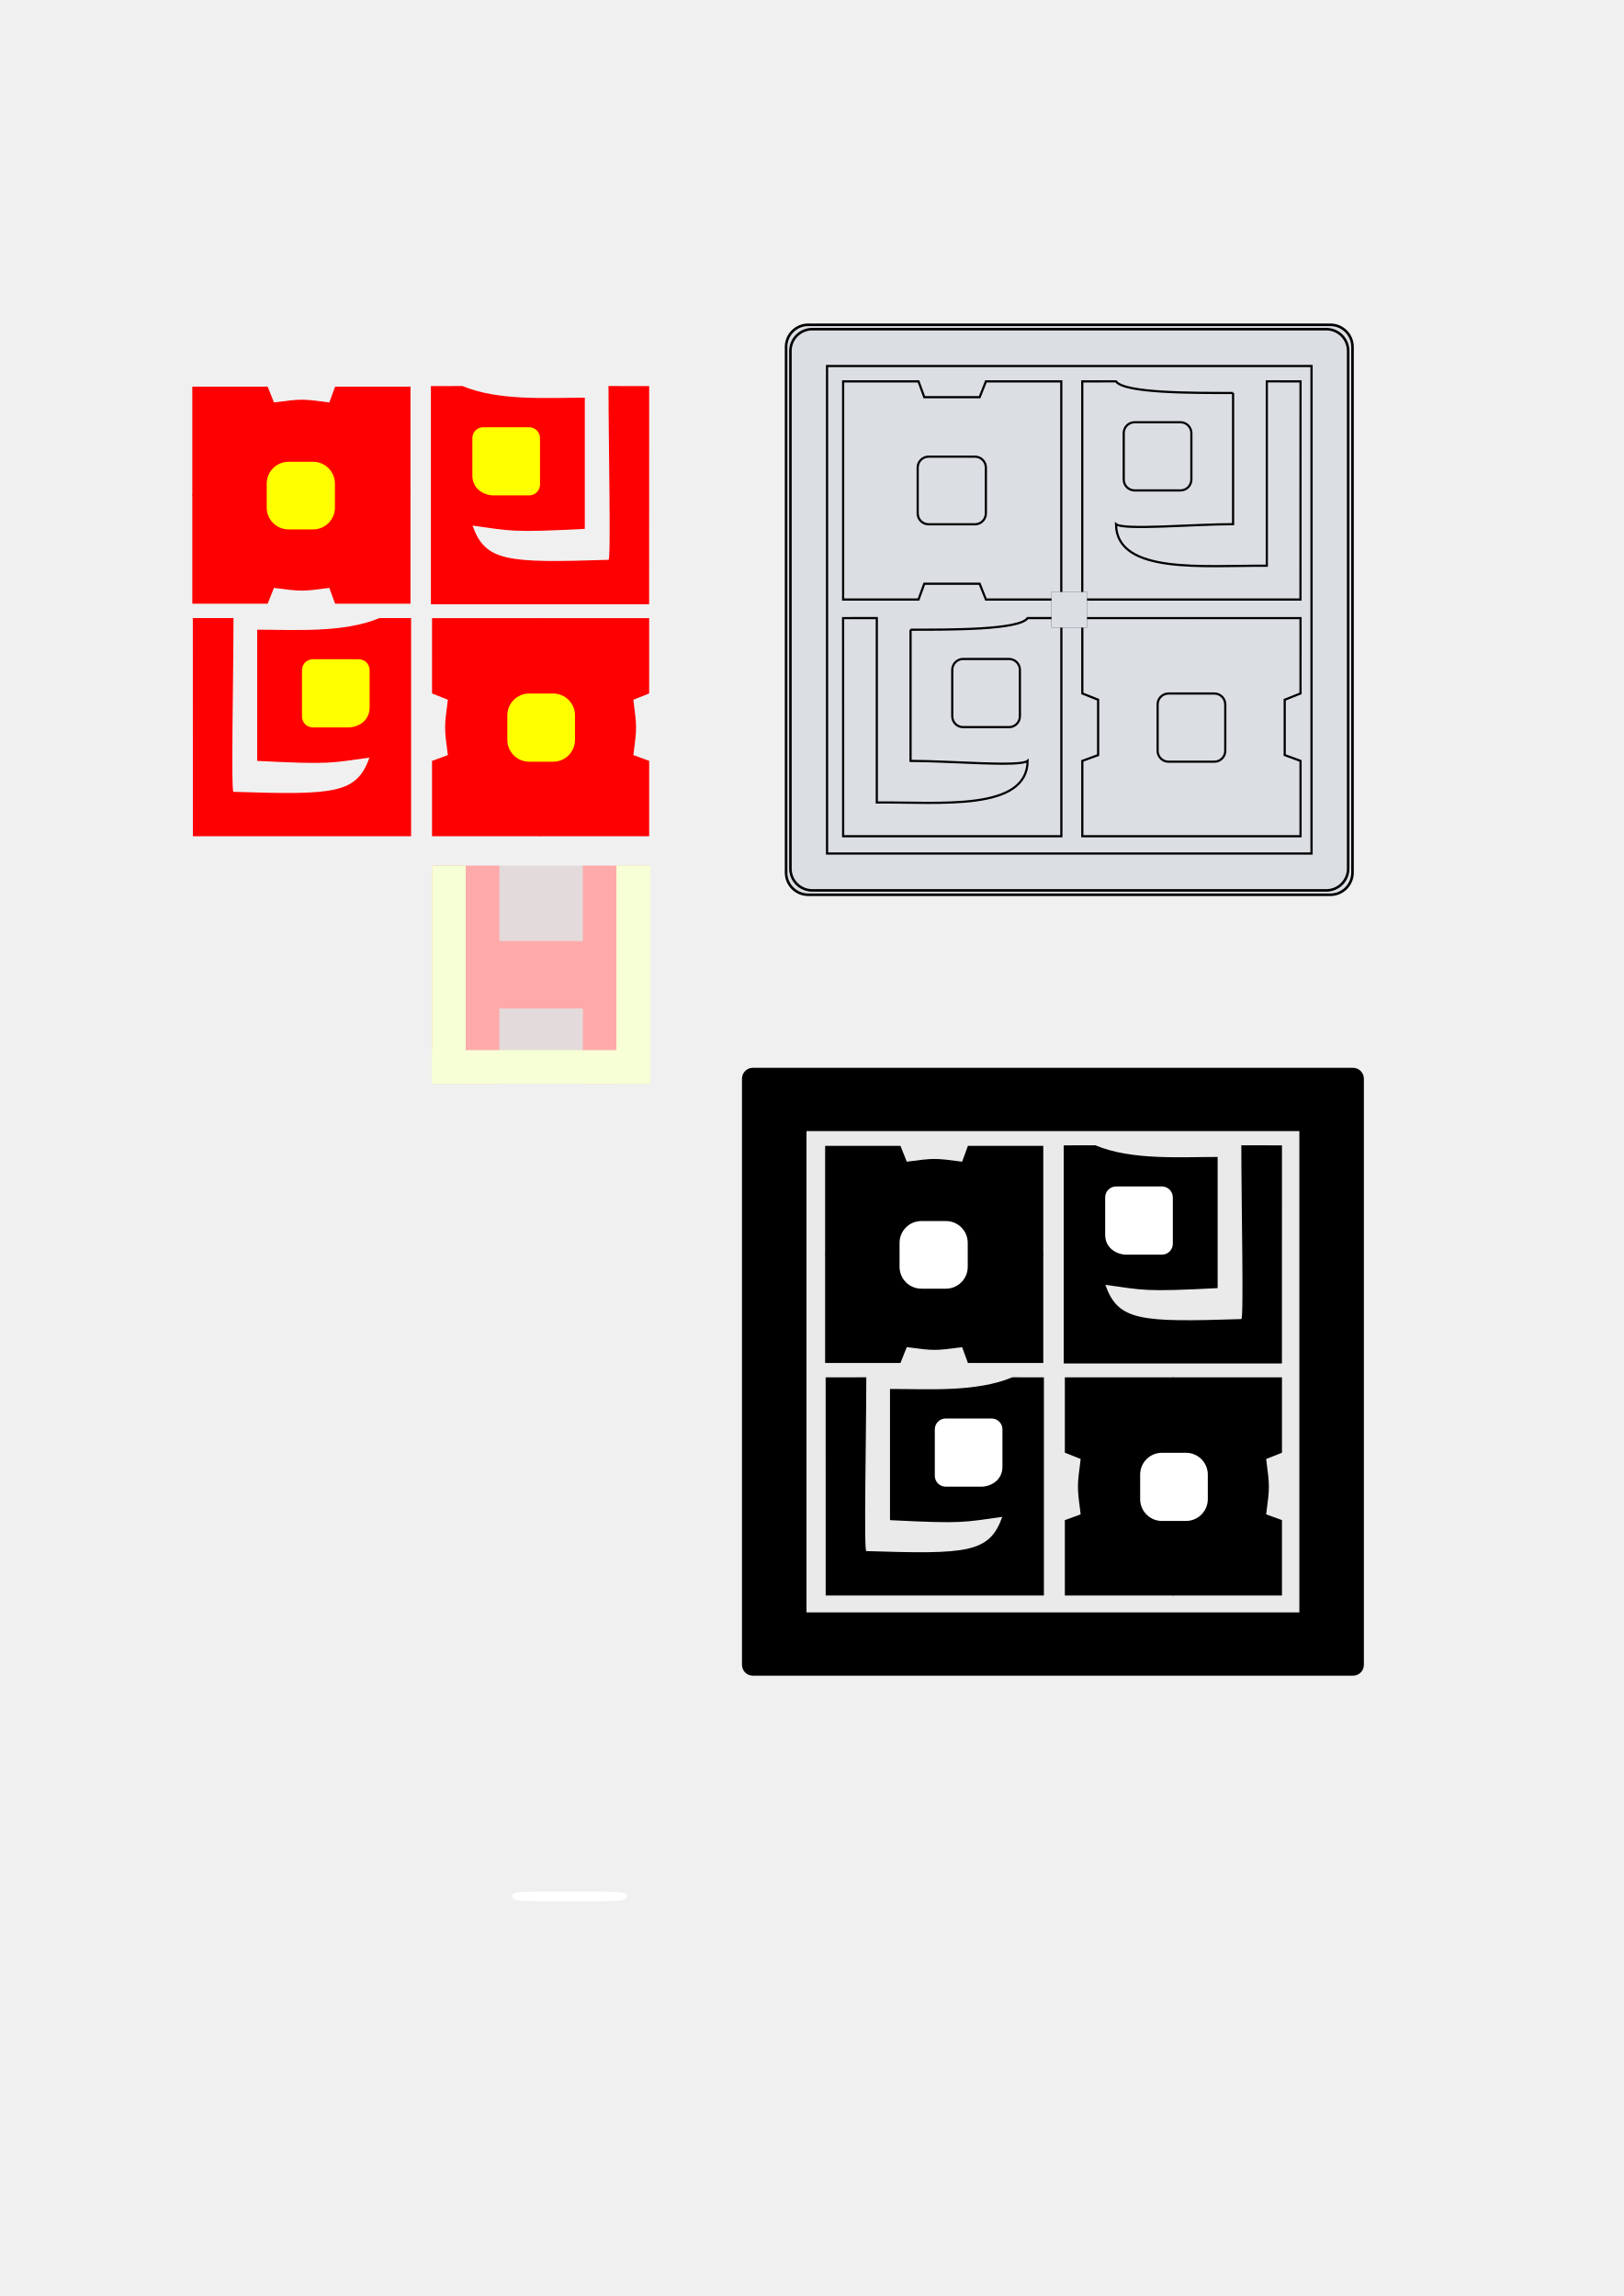
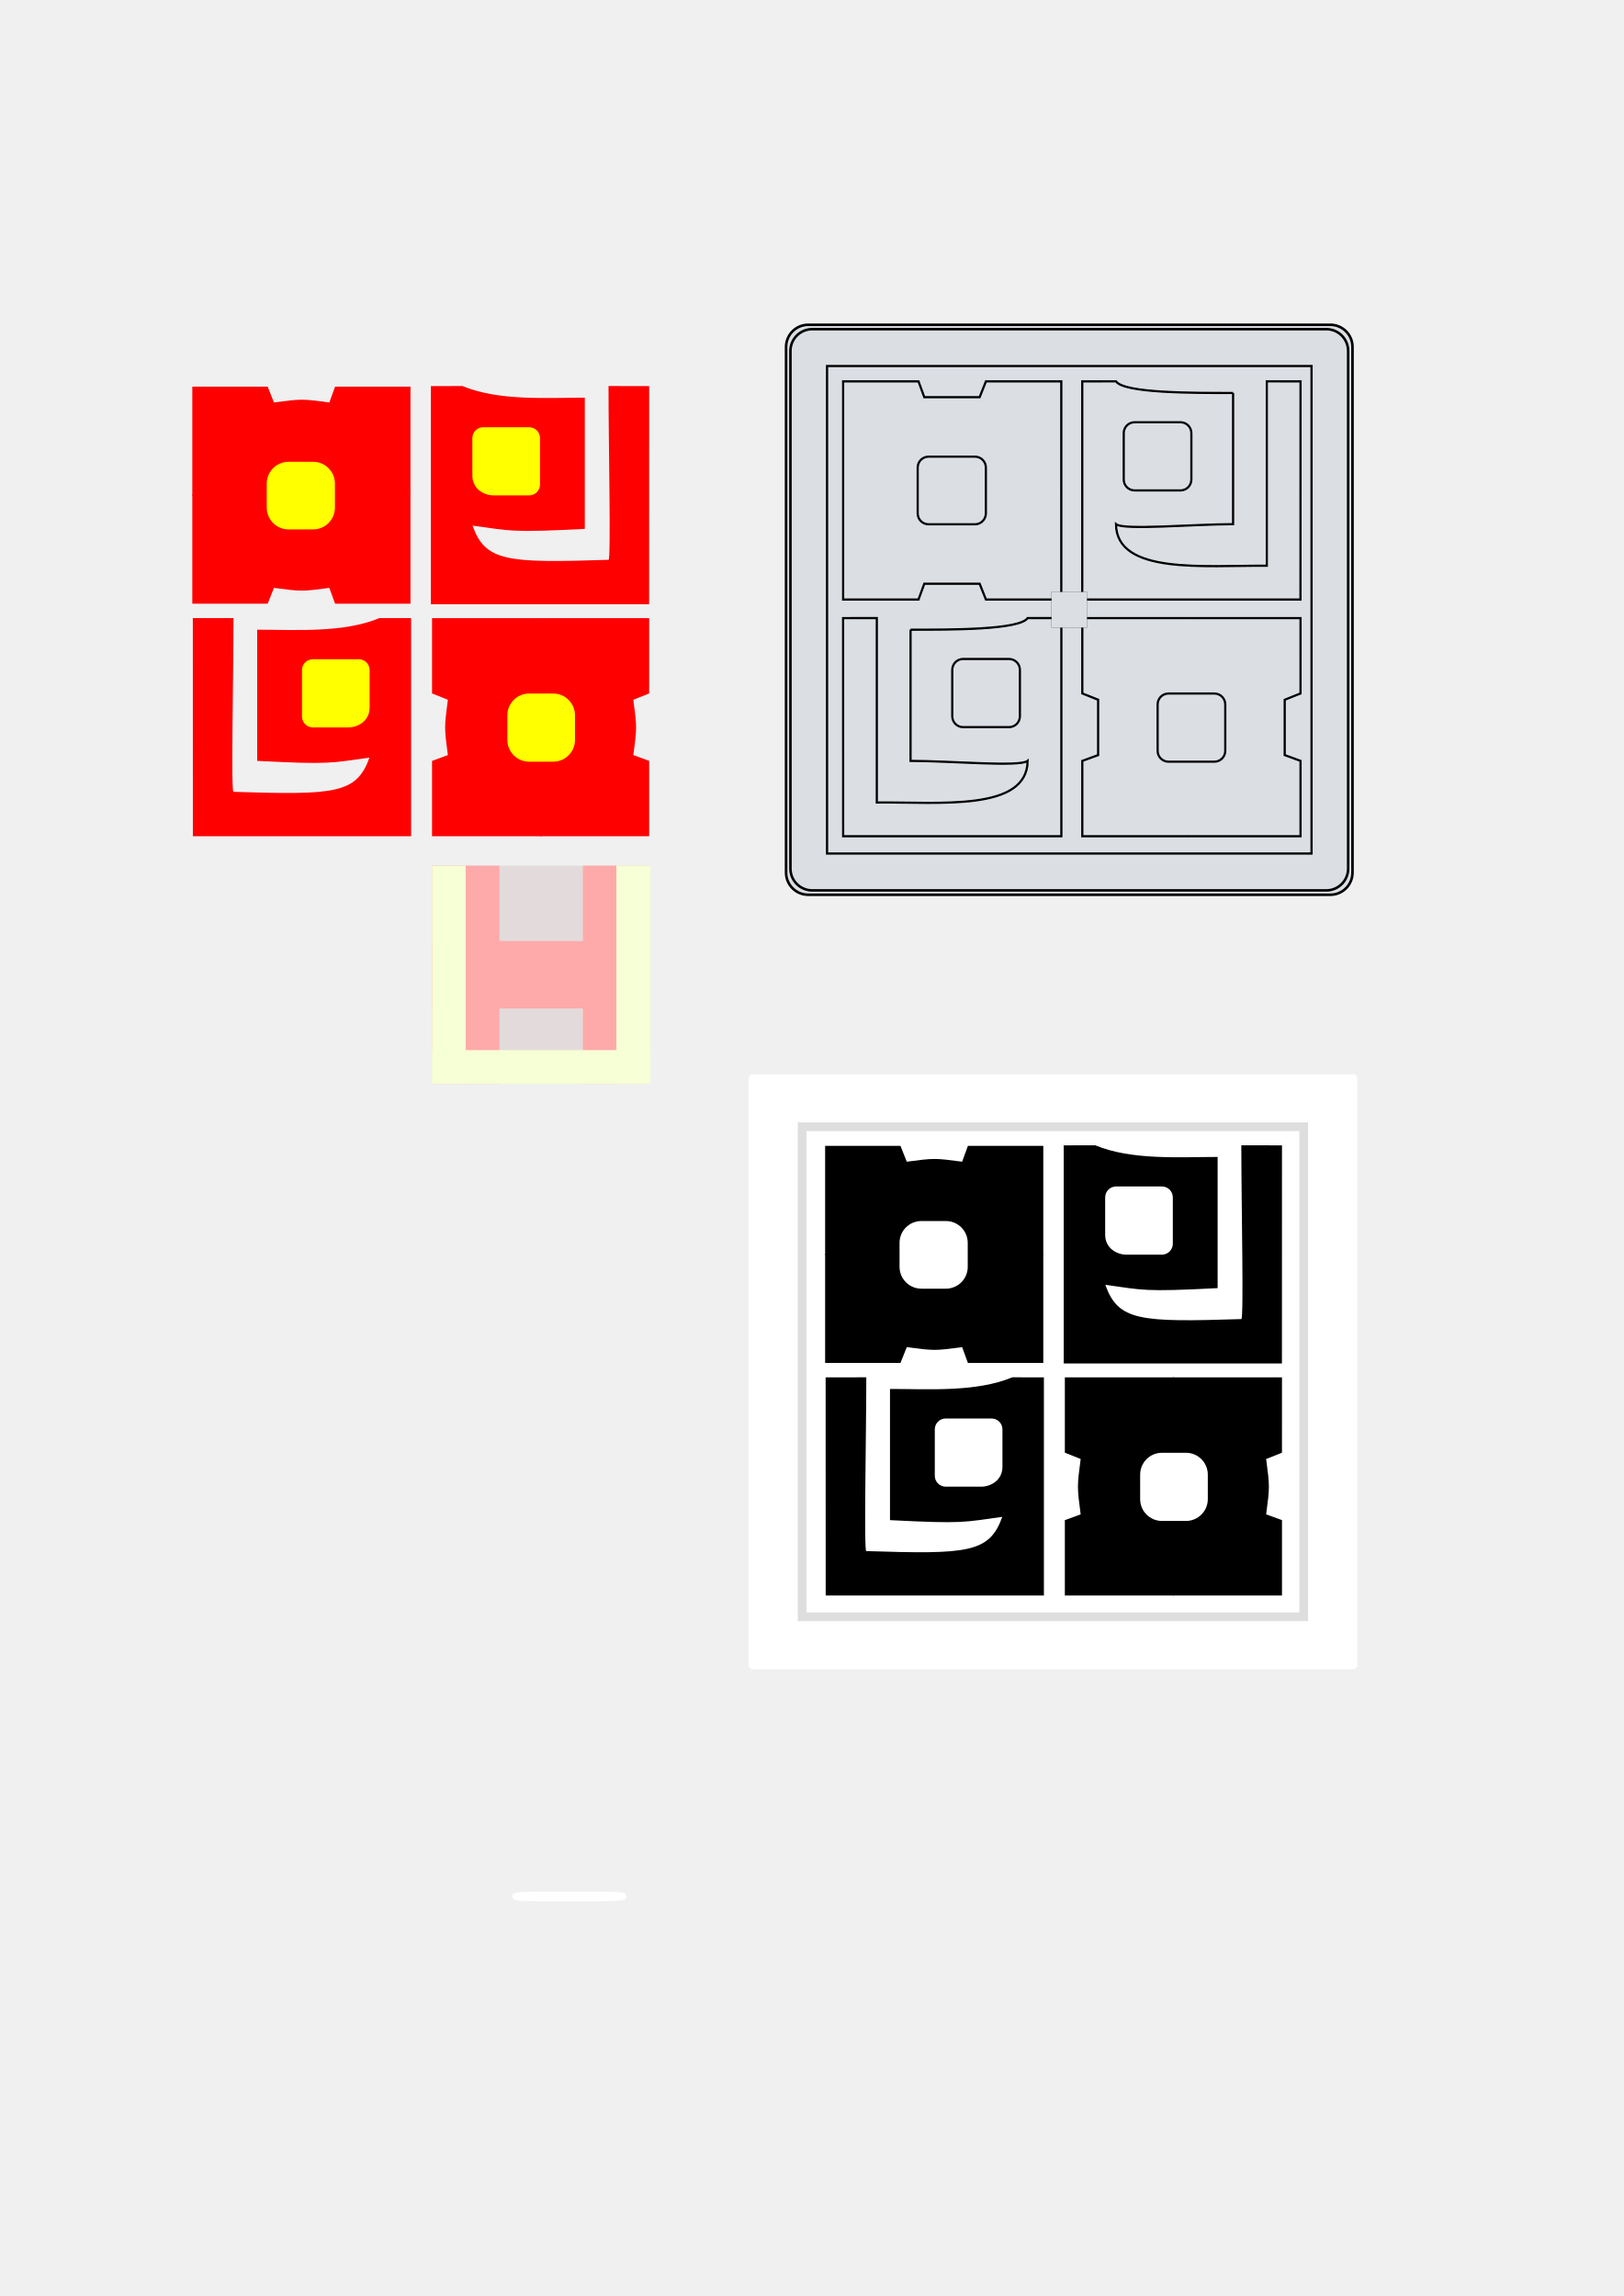
<svg xmlns="http://www.w3.org/2000/svg" width="210mm" height="297mm" viewBox="0 0 744.094 1052.362" id="svg2" version="1.1">
  <defs id="defs4" />
  <g id="layer1">
-     <rect style="fill:#000000;fill-opacity:1;stroke:#000000;stroke-width:6;stroke-miterlimit:4;stroke-dasharray:none;stroke-opacity:1" id="rect4403" width="279.002" height="272.628" x="343.024" y="492.423" rx="2" ry="2" />
-     <rect y="516.433" x="367.595" height="224.61" width="229.86" id="rect4399" style="fill:#eaeaea;stroke:#000000;stroke-width:4;stroke-miterlimit:4;stroke-dasharray:none;stroke-opacity:1;fill-opacity:1" />
+     <rect style="fill:#ffffff;fill-opacity:1;stroke:none;stroke-width:6;stroke-miterlimit:4;stroke-dasharray:none;stroke-opacity:1" id="rect4403" width="279.002" height="272.628" x="343.024" y="492.423" rx="2" ry="2" />
+     <rect y="516.433" x="367.595" height="224.61" width="229.86" id="rect4399" style="fill:#ffffff;stroke:#dedede;stroke-width:4;stroke-miterlimit:4;stroke-dasharray:none;stroke-opacity:1;fill-opacity:1" />
    <path style="fill:#ff0000;fill-rule:evenodd;stroke:none;stroke-width:1px;stroke-linecap:butt;stroke-linejoin:miter;stroke-opacity:1;fill-opacity:1" d="m 117.859,288.622 0,60.125 c 34.153,1.768 33.826,0.899 51.457,-1.503 -5.905,16.604 -15.896,17.174 -62.318,15.689 -1.186,0.274 0,-53.099 0,-79.648 l -18.632,0.024 0.024,99.976 100,5.1e-4 0,-99.977 -14.481,-0.024 c -16.53,6.911 -38.618,5.336 -56.05,5.336 z" id="path3400" />
    <g id="g3547" style="fill:#ff0000;fill-opacity:1;stroke:none">
      <path style="fill:#ff0000;fill-rule:evenodd;stroke:none;stroke-width:1px;stroke-linecap:butt;stroke-linejoin:miter;stroke-opacity:1;fill-opacity:1" d="m 247.992,383.286 -50.004,0 0,-34.539 7.249,-2.652 c -1.653,-12.598 -1.67,-12.598 0,-25.367 l -7.245,-2.892 -0.004,-34.526 50.004,0" id="path3496" />
      <path id="path3498" d="m 247.488,383.286 50.004,0 0,-34.539 -7.249,-2.652 c 1.653,-12.598 1.67,-12.598 0,-25.367 l 7.245,-2.892 0.004,-34.526 -50.004,0" style="fill:#ff0000;fill-rule:evenodd;stroke:none;stroke-width:1px;stroke-linecap:butt;stroke-linejoin:miter;stroke-opacity:1;fill-opacity:1" />
    </g>
    <rect ry="10.156" rx="10.156" style="fill:#dbdee3;stroke:#000000;stroke-width:1.18" id="rect3487" width="259.576" height="261.246" x="360.237" y="148.865" />
    <rect y="150.869" x="362.228" height="257.238" width="255.594" id="rect3485" style="fill:#dbdee3;stroke:#000000;stroke-width:1.162" rx="10" ry="10" />
    <rect style="fill:#e3dbdb" id="rect3342" width="100" height="100" x="197.992" y="396.776" />
    <rect y="431.326" x="197.992" height="30.9" width="100" id="rect3358" style="fill:#ffaaaa" />
    <rect style="fill:#ffaaaa" id="rect3360" width="100" height="30.9" x="396.776" y="-228.869" transform="matrix(0,1,-1,0,0,0)" />
    <rect transform="matrix(0,1,-1,0,0,0)" y="-297.992" x="396.776" height="30.9" width="100" id="rect3378" style="fill:#ffaaaa" />
    <rect style="fill:#f6ffd5" id="rect3380" width="100" height="15.45" x="396.776" y="-297.992" transform="matrix(0,1,-1,0,0,0)" />
    <rect y="481.326" x="197.969" height="15.45" width="100" id="rect3384" style="fill:#f6ffd5" />
    <rect transform="matrix(0,1,-1,0,0,0)" y="-297.992" x="396.776" height="15.45" width="100" id="rect3386" style="fill:#f6ffd5" />
    <rect transform="matrix(0,1,-1,0,0,0)" y="-213.419" x="396.776" height="15.45" width="100" id="rect3396" style="fill:#f6ffd5" />
    <path style="fill:#ffff00;stroke:none;fill-opacity:1" d="m 143.391,302.156 21,0 c 2.77,0 5,2.23 5,5 l 0,17.125 c 0,6.388 -5.612,9.125 -9.691,9.125 l -16.309,0 c -2.77,0 -5,-2.23 -5,-5 l 0,-21.25 c 0,-2.77 2.23,-5 5,-5 z" id="rect3392" />
    <rect style="fill:#dbdee3;stroke:#000000;stroke-width:1.01" id="rect3483" width="222.022" height="223.45" x="379.014" y="167.763" />
    <g id="g3411" transform="translate(298,0)">
      <path style="fill:none;fill-rule:evenodd;stroke:#000000;stroke-width:1px;stroke-linecap:butt;stroke-linejoin:miter;stroke-opacity:1" d="m 247.992,383.286 -50.004,0 0,-34.539 7.249,-2.652 0,-25.367 -7.245,-2.892 -0.004,-34.526 50.004,0" id="path3413" />
      <rect style="fill:none;stroke:#000000" id="rect3415" width="31" height="31.25" x="232.5" y="317.872" rx="5" ry="5" />
      <path id="path3417" d="m 247.988,383.286 50.004,0 0,-34.539 -7.249,-2.652 0,-25.367 7.245,-2.892 0.004,-34.526 -50.004,0" style="fill:none;fill-rule:evenodd;stroke:#000000;stroke-width:1px;stroke-linecap:butt;stroke-linejoin:miter;stroke-opacity:1" />
    </g>
    <g id="g3419" transform="translate(298,0)">
      <rect ry="5" rx="5" y="302.035" x="138.391" height="31.25" width="31" id="rect3421" style="fill:none;stroke:#000000" />
      <path style="fill:none;fill-rule:evenodd;stroke:#000000;stroke-width:1px;stroke-linecap:butt;stroke-linejoin:miter;stroke-opacity:1" d="m 119.273,288.622 0,60.125 c 17.889,0 50.286,2.901 53.667,0 -0.289,23.258 -40.418,18.811 -69.123,19.063 l 0,-84.524 -15.45,0.024 0.024,99.976 100,5.1e-4 0,-99.977 -15.45,-0.024 c -3.746,5.459 -35.368,5.336 -53.667,5.336" id="path3423" />
    </g>
    <g transform="matrix(0,1,-1,0,769.6665,-23.1928)" id="g3425">
      <path id="path3427" d="m 247.992,383.286 -50.004,0 0,-34.539 7.249,-2.652 0,-25.367 -7.245,-2.892 -0.004,-34.526 50.004,0" style="fill:none;fill-rule:evenodd;stroke:#000000;stroke-width:1px;stroke-linecap:butt;stroke-linejoin:miter;stroke-opacity:1" />
      <rect ry="5" rx="5" y="317.872" x="232.5" height="31.25" width="31" id="rect3429" style="fill:none;stroke:#000000" />
      <path style="fill:none;fill-rule:evenodd;stroke:#000000;stroke-width:1px;stroke-linecap:butt;stroke-linejoin:miter;stroke-opacity:1" d="m 247.988,383.286 50.004,0 0,-34.539 -7.249,-2.652 0,-25.367 7.245,-2.892 0.004,-34.526 -50.004,0" id="path3431" />
    </g>
    <g transform="matrix(-1,0,0,1,684.3593,-108.5)" id="g3433">
      <rect style="fill:none;stroke:#000000" id="rect3435" width="31" height="31.25" x="138.391" y="302.035" rx="5" ry="5" />
      <path id="path3437" d="m 119.273,288.622 0,60.125 c 17.889,0 50.286,2.901 53.667,0 -0.289,23.258 -40.418,18.811 -69.123,19.063 l 0,-84.524 -15.45,0.024 0.024,99.976 100,5.1e-4 0,-99.977 -15.45,-0.024 c -3.746,5.459 -35.368,5.336 -53.667,5.336" style="fill:none;fill-rule:evenodd;stroke:#000000;stroke-width:1px;stroke-linecap:butt;stroke-linejoin:miter;stroke-opacity:1" />
    </g>
    <rect y="271.295" x="481.885" height="16.385" width="16.281" id="rect3489" style="fill:#dbdee3;stroke:#000000;stroke-width:0.074" />
    <rect style="fill:#ffff00;stroke:none;fill-opacity:1" id="rect3364" width="31" height="31.25" x="232.5" y="317.872" rx="10" ry="10" />
    <path id="path4363" d="m 268,182.281 0,60.125 c -34.153,1.768 -33.826,0.899 -51.457,-1.503 5.905,16.604 15.896,17.174 62.318,15.689 1.186,0.274 0,-53.099 0,-79.648 l 18.632,0.024 -0.024,99.976 -100,5.1e-4 0,-99.977 14.481,-0.024 c 16.53,6.911 38.618,5.336 56.05,5.336 z" style="fill:#ff0000;fill-opacity:1;fill-rule:evenodd;stroke:none;stroke-width:1px;stroke-linecap:butt;stroke-linejoin:miter;stroke-opacity:1" />
    <g style="fill:#ff0000;fill-opacity:1;stroke:none" id="g4365" transform="matrix(0,1,1,0,-195.1781,-20.78332)">
      <path id="path4367" d="m 247.992,383.286 -50.004,0 0,-34.539 7.249,-2.652 c -1.653,-12.598 -1.67,-12.598 0,-25.367 l -7.245,-2.892 -0.004,-34.526 50.004,0" style="fill:#ff0000;fill-opacity:1;fill-rule:evenodd;stroke:none;stroke-width:1px;stroke-linecap:butt;stroke-linejoin:miter;stroke-opacity:1" />
      <path style="fill:#ff0000;fill-opacity:1;fill-rule:evenodd;stroke:none;stroke-width:1px;stroke-linecap:butt;stroke-linejoin:miter;stroke-opacity:1" d="m 247.488,383.286 50.004,0 0,-34.539 -7.249,-2.652 c 1.653,-12.598 1.67,-12.598 0,-25.367 l 7.245,-2.892 0.004,-34.526 -50.004,0" id="path4369" />
    </g>
    <path id="path4371" d="m 242.468,195.816 -21,0 c -2.77,0 -5,2.23 -5,5 l 0,17.125 c 0,6.388 5.612,9.125 9.691,9.125 l 16.309,0 c 2.77,0 5,-2.23 5,-5 l 0,-21.25 c 0,-2.77 -2.23,-5 -5,-5 z" style="fill:#ffff00;fill-opacity:1;stroke:none" />
    <rect ry="10" rx="10" y="122.234" x="211.656" height="31.25" width="31" id="rect4373" style="fill:#ffff00;fill-opacity:1;stroke:none" transform="matrix(0,1,1,0,0,0)" />
    <g id="g4407" style="fill:#000000;fill-opacity:1">
      <path style="fill:#000000;fill-opacity:1;fill-rule:evenodd;stroke:none;stroke-width:1px;stroke-linecap:butt;stroke-linejoin:miter;stroke-opacity:1" d="m 407.859,636.622 0,60.125 c 34.153,1.768 33.826,0.899 51.457,-1.503 -5.905,16.604 -15.896,17.174 -62.318,15.689 -1.186,0.274 0,-53.099 0,-79.648 l -18.632,0.024 0.024,99.976 100,5.1e-4 0,-99.977 -14.481,-0.024 c -16.53,6.911 -38.618,5.336 -56.05,5.336 z" id="path4375" />
      <g transform="translate(290,348)" id="g4377" style="fill:#000000;fill-opacity:1;stroke:none">
        <path style="fill:#000000;fill-opacity:1;fill-rule:evenodd;stroke:none;stroke-width:1px;stroke-linecap:butt;stroke-linejoin:miter;stroke-opacity:1" d="m 247.992,383.286 -50.004,0 0,-34.539 7.249,-2.652 c -1.653,-12.598 -1.67,-12.598 0,-25.367 l -7.245,-2.892 -0.004,-34.526 50.004,0" id="path4379" />
        <path id="path4381" d="m 247.488,383.286 50.004,0 0,-34.539 -7.249,-2.652 c 1.653,-12.598 1.67,-12.598 0,-25.367 l 7.245,-2.892 0.004,-34.526 -50.004,0" style="fill:#000000;fill-opacity:1;fill-rule:evenodd;stroke:none;stroke-width:1px;stroke-linecap:butt;stroke-linejoin:miter;stroke-opacity:1" />
      </g>
      <path id="path4387" d="m 558,530.281 0,60.125 c -34.153,1.768 -33.826,0.899 -51.457,-1.503 5.905,16.604 15.896,17.174 62.318,15.689 1.186,0.274 0,-53.099 0,-79.648 l 18.632,0.024 -0.024,99.976 -100,5.1e-4 0,-99.977 14.481,-0.024 c 16.53,6.911 38.618,5.336 56.05,5.336 z" style="fill:#000000;fill-opacity:1;fill-rule:evenodd;stroke:none;stroke-width:1px;stroke-linecap:butt;stroke-linejoin:miter;stroke-opacity:1" />
      <g style="fill:#000000;fill-opacity:1;stroke:none" id="g4389" transform="matrix(0,1,1,0,94.82189,327.2167)">
        <path id="path4391" d="m 247.992,383.286 -50.004,0 0,-34.539 7.249,-2.652 c -1.653,-12.598 -1.67,-12.598 0,-25.367 l -7.245,-2.892 -0.004,-34.526 50.004,0" style="fill:#000000;fill-opacity:1;fill-rule:evenodd;stroke:none;stroke-width:1px;stroke-linecap:butt;stroke-linejoin:miter;stroke-opacity:1" />
        <path style="fill:#000000;fill-opacity:1;fill-rule:evenodd;stroke:none;stroke-width:1px;stroke-linecap:butt;stroke-linejoin:miter;stroke-opacity:1" d="m 247.488,383.286 50.004,0 0,-34.539 -7.249,-2.652 c 1.653,-12.598 1.67,-12.598 0,-25.367 l 7.245,-2.892 0.004,-34.526 -50.004,0" id="path4393" />
      </g>
    </g>
    <g id="g4418" style="fill:#ffffff;fill-opacity:1">
      <path style="fill:#ffffff;fill-opacity:1;stroke:none" d="m 433.391,650.156 21,0 c 2.77,0 5,2.23 5,5 l 0,17.125 c 0,6.388 -5.612,9.125 -9.691,9.125 l -16.309,0 c -2.77,0 -5,-2.23 -5,-5 l 0,-21.25 c 0,-2.77 2.23,-5 5,-5 z" id="path4383" />
      <rect style="fill:#ffffff;fill-opacity:1;stroke:none" id="rect4385" width="31" height="31.25" x="522.5" y="665.872" rx="10" ry="10" />
      <path id="path4395" d="m 532.468,543.816 -21,0 c -2.77,0 -5,2.23 -5,5 l 0,17.125 c 0,6.388 5.612,9.125 9.691,9.125 l 16.309,0 c 2.77,0 5,-2.23 5,-5 l 0,-21.25 c 0,-2.77 -2.23,-5 -5,-5 z" style="fill:#ffffff;fill-opacity:1;stroke:none" />
      <rect ry="10" rx="10" y="412.234" x="559.656" height="31.25" width="31" id="rect4397" style="fill:#ffffff;fill-opacity:1;stroke:none" transform="matrix(0,1,1,0,0,0)" />
    </g>
    <rect style="fill:#00191f;fill-opacity:1;stroke:#ffffff;stroke-width:3;stroke-miterlimit:4;stroke-dasharray:none;stroke-opacity:1" id="rect4194" width="49.497" height="1.414" x="236.174" y="868.514" rx="10" ry="1.414" />
  </g>
</svg>
